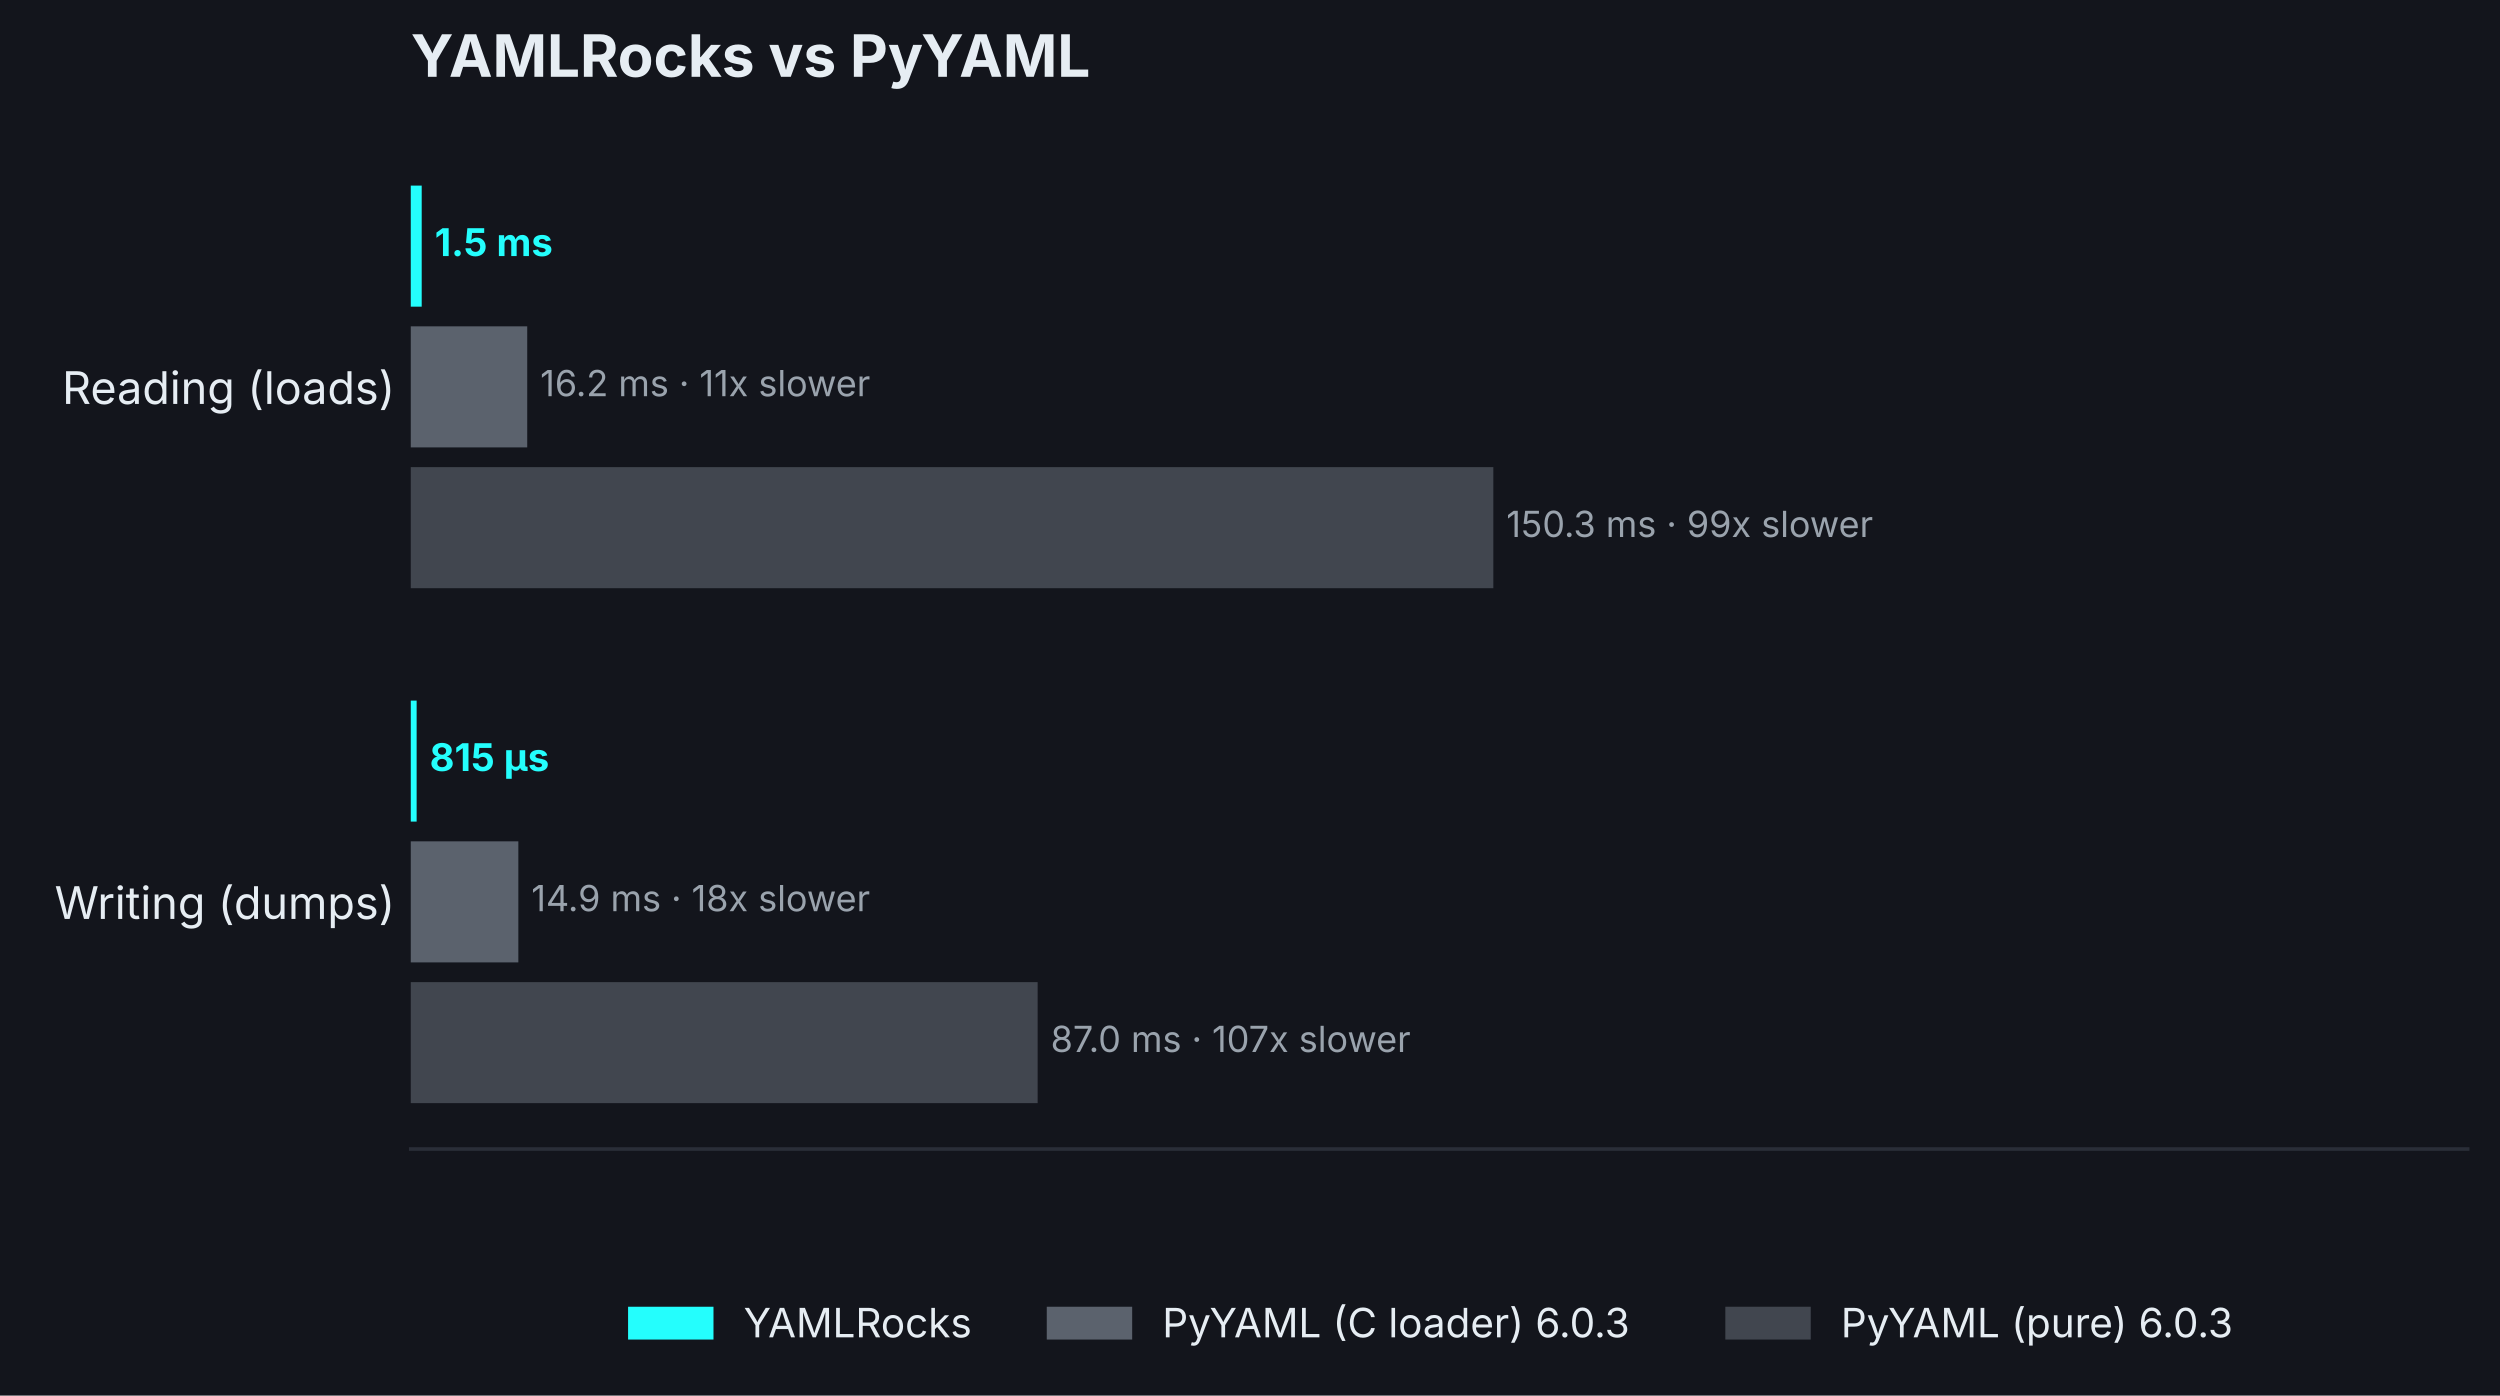
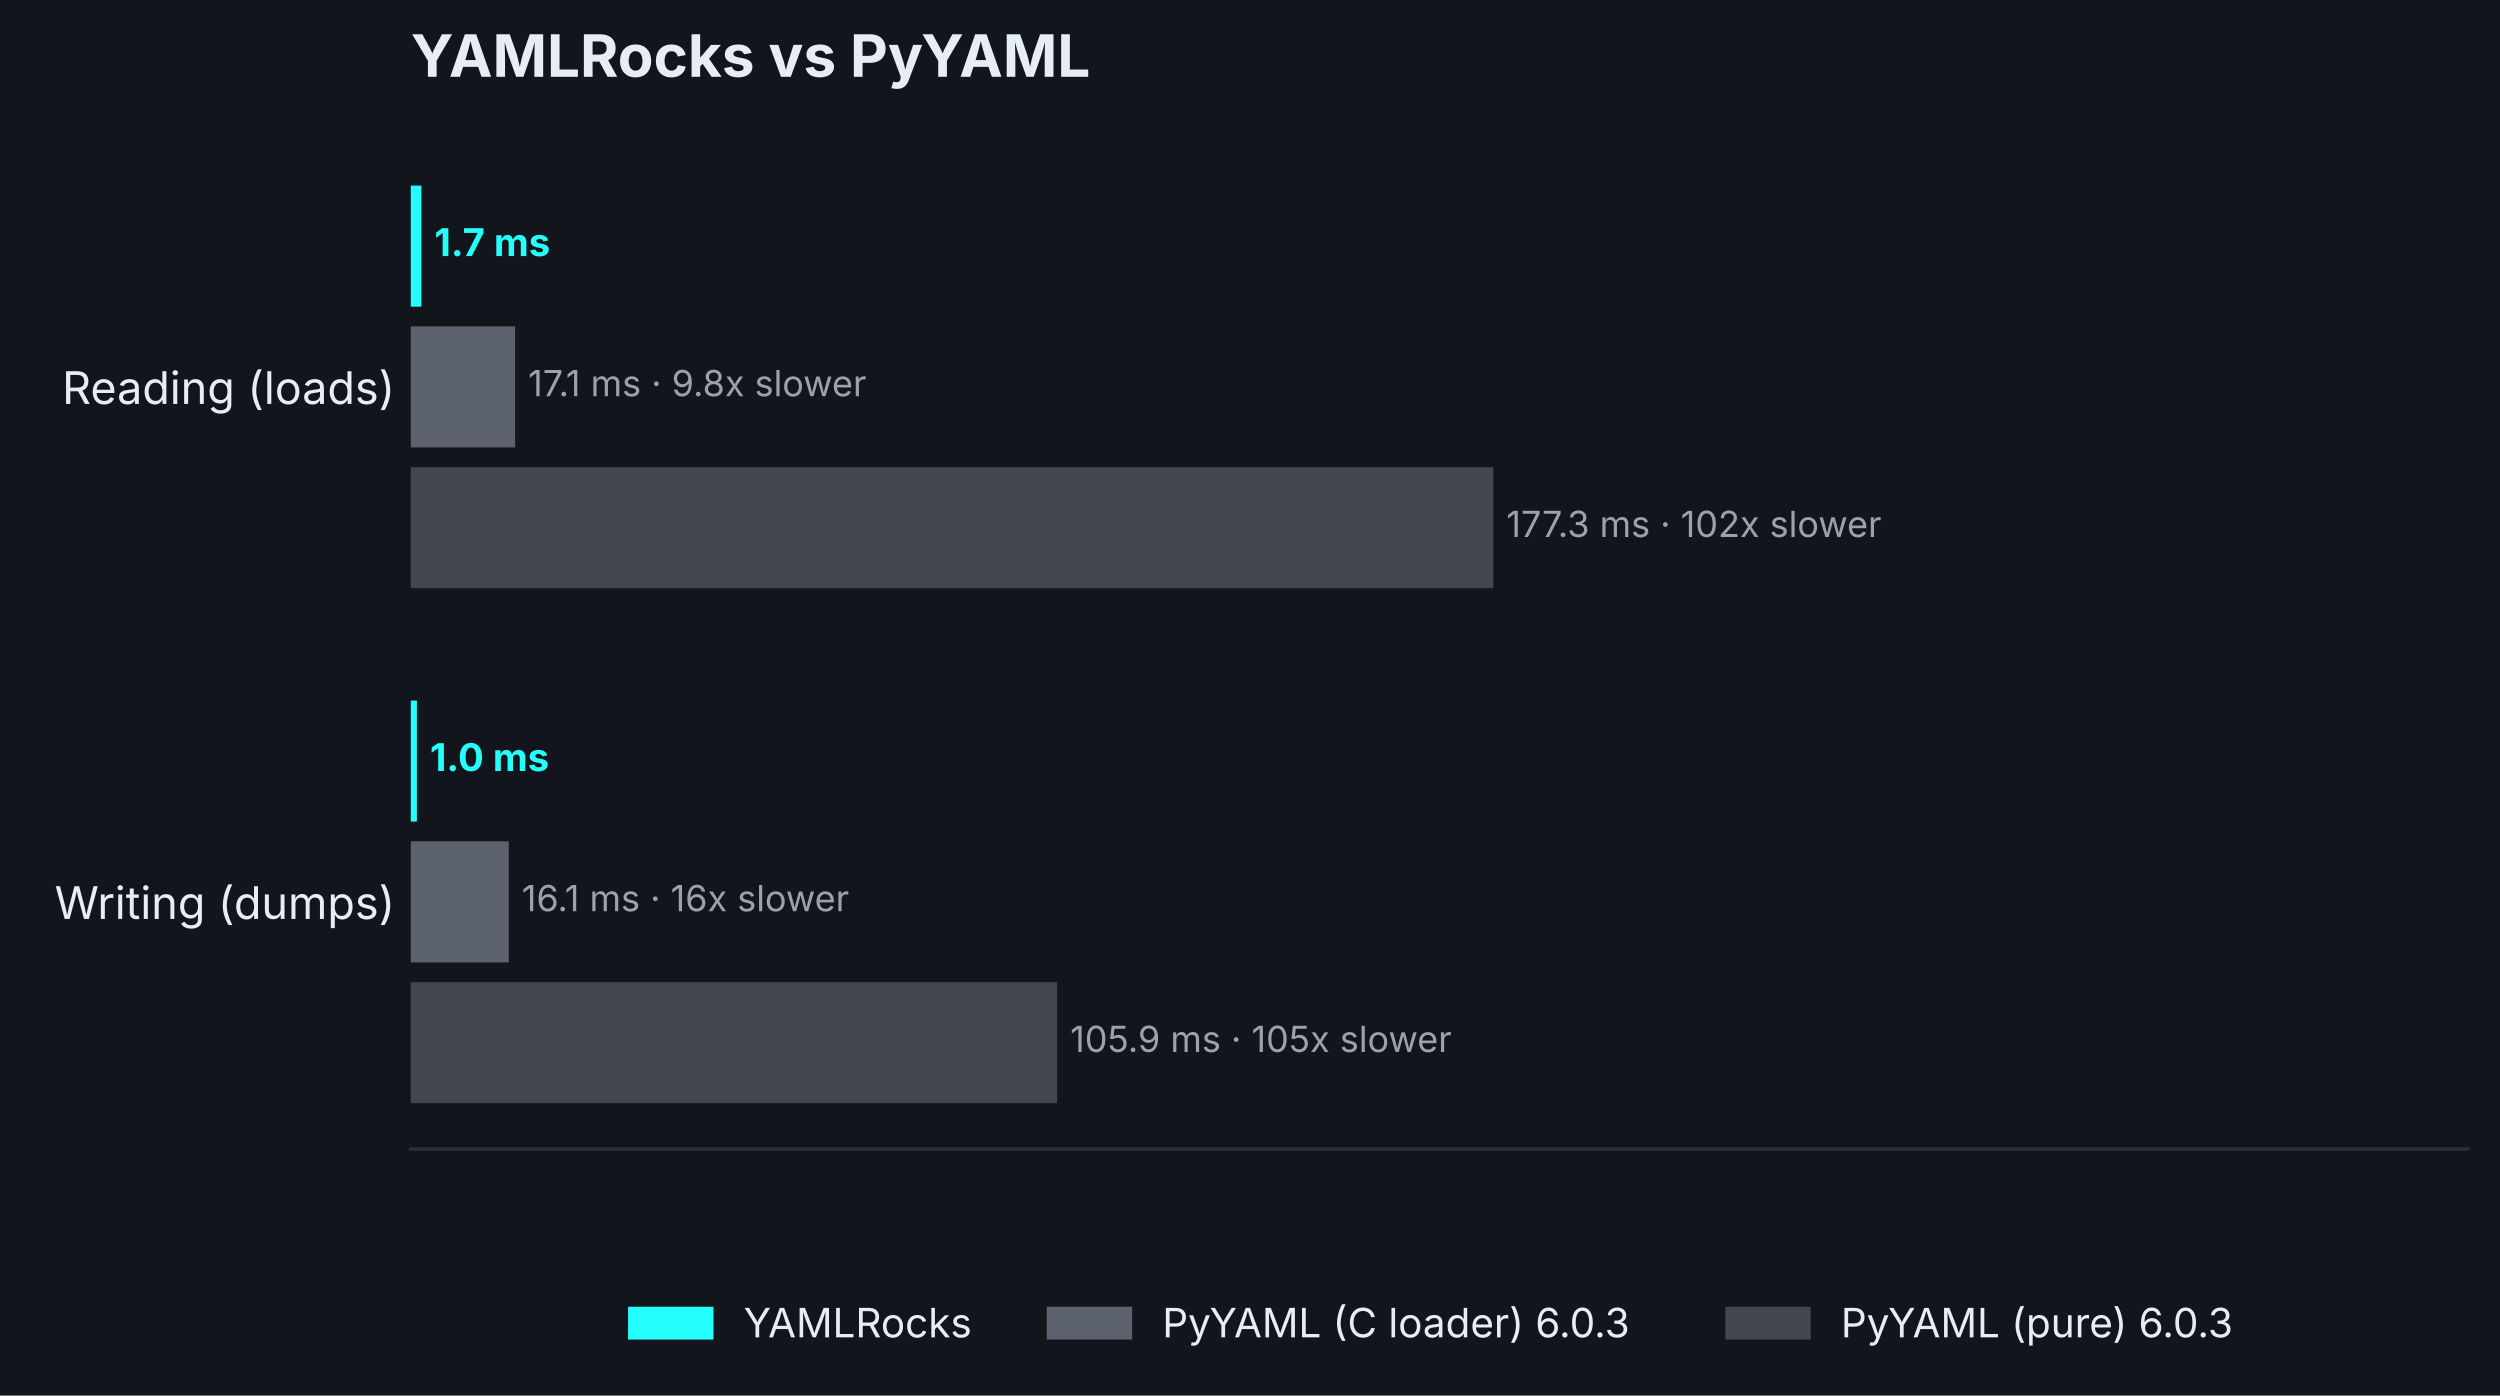
<svg xmlns="http://www.w3.org/2000/svg" width="556.138pt" height="310.455pt" viewBox="0 0 556.138 310.455" version="1.1">
  <defs>
    <style type="text/css">*{stroke-linejoin: round; stroke-linecap: butt}</style>
  </defs>
  <g id="figure_1">
    <g id="patch_1">
      <path d="M 0 310.455 L 556.138 310.455 L 556.138 0 L 0 0 z " style="fill: #13151c" />
    </g>
    <g id="axes_1">
      <g id="patch_2">
        <path d="M 91.378 255.61 L 548.938 255.61 L 548.938 31.078 L 91.378 31.078 z " style="fill: #13151c" />
      </g>
      <g id="matplotlib.axis_1" />
      <g id="matplotlib.axis_2">
        <g id="ytick_1">
          <g id="line2d_1" />
          <g id="text_1">
            <text style="font-size: 10px; font-family: 'Inter', 'Inter Variable', 'DejaVu Sans', sans-serif; text-anchor: end; fill: #e6edf3" x="87.878" y="89.862" transform="rotate(-0 87.87812 89.86189)">Reading (loads)</text>
          </g>
        </g>
        <g id="ytick_2">
          <g id="line2d_2" />
          <g id="text_2">
            <text style="font-size: 10px; font-family: 'Inter', 'Inter Variable', 'DejaVu Sans', sans-serif; text-anchor: end; fill: #e6edf3" x="87.878" y="204.424" transform="rotate(-0 87.87812 204.4245)">Writing (dumps)</text>
          </g>
        </g>
      </g>
      <g id="patch_3">
        <path d="M 91.378 255.61 L 548.938 255.61 " style="fill: none; stroke: #2a2e38; stroke-width: 0.8; stroke-linejoin: miter; stroke-linecap: square" />
      </g>
      <g id="patch_4">
-         <path d="M 91.378 41.284 L 93.811 41.284 L 93.811 68.214 L 91.378 68.214 z " clip-path="url(#pf583515795)" style="fill: #24fefd" />
+         <path d="M 91.378 41.284 L 93.737 41.284 L 93.737 68.214 L 91.378 68.214 z " clip-path="url(#p897639877e)" style="fill: #24fefd" />
      </g>
      <g id="text_3">
-         <text style="font-weight: 700; font-size: 8.5px; font-family: 'Inter', 'Inter Variable', 'DejaVu Sans', sans-serif; text-anchor: start; fill: #24fefd" x="96.701" y="56.957" transform="rotate(-0 96.70087 56.9569)">1.5 ms</text>
+         <text style="font-weight: 700; font-size: 8.5px; font-family: 'Inter', 'Inter Variable', 'DejaVu Sans', sans-serif; text-anchor: start; fill: #24fefd" x="96.627" y="56.957" transform="rotate(-0 96.62724 56.9569)">1.7 ms</text>
      </g>
      <g id="patch_5">
-         <path d="M 91.378 72.598 L 117.283 72.598 L 117.283 99.528 L 91.378 99.528 z " clip-path="url(#pf583515795)" style="fill: #5b626d" />
+         <path d="M 91.378 72.598 L 114.59 72.598 L 114.59 99.528 L 91.378 99.528 z " clip-path="url(#p897639877e)" style="fill: #5b626d" />
      </g>
      <g id="text_4">
-         <text style="font-size: 8px; font-family: 'Inter', 'Inter Variable', 'DejaVu Sans', sans-serif; text-anchor: start; fill: #9aa3ad" x="120.172" y="88.141" transform="rotate(-0 120.1724 88.14111)">16.2 ms · 11x slower</text>
+         <text style="font-size: 8px; font-family: 'Inter', 'Inter Variable', 'DejaVu Sans', sans-serif; text-anchor: start; fill: #9aa3ad" x="117.48" y="88.141" transform="rotate(-0 117.4801 88.14111)">17.1 ms · 9.8x slower</text>
      </g>
      <g id="patch_6">
-         <path d="M 91.378 103.912 L 332.199 103.912 L 332.199 130.841 L 91.378 130.841 z " clip-path="url(#pf583515795)" style="fill: #41464f" />
+         <path d="M 91.378 103.912 L 332.199 103.912 L 332.199 130.841 L 91.378 130.841 z " clip-path="url(#p897639877e)" style="fill: #41464f" />
      </g>
      <g id="text_5">
-         <text style="font-size: 8px; font-family: 'Inter', 'Inter Variable', 'DejaVu Sans', sans-serif; text-anchor: start; fill: #9aa3ad" x="335.089" y="119.455" transform="rotate(-0 335.089 119.4549)">150.3 ms · 99x slower</text>
+         <text style="font-size: 8px; font-family: 'Inter', 'Inter Variable', 'DejaVu Sans', sans-serif; text-anchor: start; fill: #9aa3ad" x="335.089" y="119.455" transform="rotate(-0 335.089 119.4549)">177.3 ms · 102x slower</text>
      </g>
      <g id="patch_7">
-         <path d="M 91.378 155.847 L 92.684 155.847 L 92.684 182.776 L 91.378 182.776 z " clip-path="url(#pf583515795)" style="fill: #24fefd" />
+         <path d="M 91.378 155.847 L 92.746 155.847 L 92.746 182.776 L 91.378 182.776 z " clip-path="url(#p897639877e)" style="fill: #24fefd" />
      </g>
      <g id="text_6">
-         <text style="font-weight: 700; font-size: 8.5px; font-family: 'Inter', 'Inter Variable', 'DejaVu Sans', sans-serif; text-anchor: start; fill: #24fefd" x="95.574" y="171.519" transform="rotate(-0 95.57376 171.5195)">815 µs</text>
+         <text style="font-weight: 700; font-size: 8.5px; font-family: 'Inter', 'Inter Variable', 'DejaVu Sans', sans-serif; text-anchor: start; fill: #24fefd" x="95.635" y="171.519" transform="rotate(-0 95.6354 171.5195)">1.0 ms</text>
      </g>
      <g id="patch_8">
-         <path d="M 91.378 187.16 L 115.308 187.16 L 115.308 214.09 L 91.378 214.09 z " clip-path="url(#pf583515795)" style="fill: #5b626d" />
+         <path d="M 91.378 187.16 L 113.184 187.16 L 113.184 214.09 L 91.378 214.09 z " clip-path="url(#p897639877e)" style="fill: #5b626d" />
      </g>
      <g id="text_7">
-         <text style="font-size: 8px; font-family: 'Inter', 'Inter Variable', 'DejaVu Sans', sans-serif; text-anchor: start; fill: #9aa3ad" x="118.198" y="202.704" transform="rotate(-0 118.1983 202.7037)">14.9 ms · 18x slower</text>
+         <text style="font-size: 8px; font-family: 'Inter', 'Inter Variable', 'DejaVu Sans', sans-serif; text-anchor: start; fill: #9aa3ad" x="116.074" y="202.704" transform="rotate(-0 116.0741 202.7037)">16.1 ms · 16x slower</text>
      </g>
      <g id="patch_9">
-         <path d="M 91.378 218.474 L 230.83 218.474 L 230.83 245.404 L 91.378 245.404 z " clip-path="url(#pf583515795)" style="fill: #41464f" />
+         <path d="M 91.378 218.474 L 235.17 218.474 L 235.17 245.404 L 91.378 245.404 z " clip-path="url(#p897639877e)" style="fill: #41464f" />
      </g>
      <g id="text_8">
-         <text style="font-size: 8px; font-family: 'Inter', 'Inter Variable', 'DejaVu Sans', sans-serif; text-anchor: start; fill: #9aa3ad" x="233.72" y="234.017" transform="rotate(-0 233.7202 234.0175)">87.0 ms · 107x slower</text>
+         <text style="font-size: 8px; font-family: 'Inter', 'Inter Variable', 'DejaVu Sans', sans-serif; text-anchor: start; fill: #9aa3ad" x="238.06" y="234.017" transform="rotate(-0 238.0596 234.0175)">105.9 ms · 105x slower</text>
      </g>
      <g id="text_9">
        <text style="font-weight: 700; font-size: 13px; font-family: 'Inter', 'Inter Variable', 'DejaVu Sans', sans-serif; text-anchor: start; fill: #e6edf3" x="91.378" y="17.078" transform="rotate(-0 91.37812 17.07797)">YAMLRocks vs PyYAML</text>
      </g>
      <g id="legend_1">
        <g id="patch_10">
          <path d="M 140.219 297.492 L 158.219 297.492 L 158.219 291.192 L 140.219 291.192 z " style="fill: #24fefd; stroke: #24fefd; stroke-linejoin: miter" />
        </g>
        <g id="text_10">
          <text style="font-size: 9px; font-family: 'Inter', 'Inter Variable', 'DejaVu Sans', sans-serif; text-anchor: start; fill: #e6edf3" x="165.419" y="297.492" transform="rotate(-0 165.4193 297.4924)">YAMLRocks</text>
        </g>
        <g id="patch_11">
          <path d="M 233.359 297.492 L 251.359 297.492 L 251.359 291.192 L 233.359 291.192 z " style="fill: #5b626d; stroke: #5b626d; stroke-linejoin: miter" />
        </g>
        <g id="text_11">
          <text style="font-size: 9px; font-family: 'Inter', 'Inter Variable', 'DejaVu Sans', sans-serif; text-anchor: start; fill: #e6edf3" x="258.559" y="297.492" transform="rotate(-0 258.5595 297.4924)">PyYAML (C loader) 6.0.3</text>
        </g>
        <g id="patch_12">
          <path d="M 384.309 297.492 L 402.309 297.492 L 402.309 291.192 L 384.309 291.192 z " style="fill: #41464f; stroke: #41464f; stroke-linejoin: miter" />
        </g>
        <g id="text_12">
          <text style="font-size: 9px; font-family: 'Inter', 'Inter Variable', 'DejaVu Sans', sans-serif; text-anchor: start; fill: #e6edf3" x="409.509" y="297.492" transform="rotate(-0 409.5091 297.4924)">PyYAML (pure) 6.0.3</text>
        </g>
      </g>
    </g>
  </g>
  <defs>
-     <clipPath id="pf583515795">
+     <clipPath id="p897639877e">
      <rect x="91.378" y="31.078" width="457.56" height="224.532" />
    </clipPath>
  </defs>
</svg>
